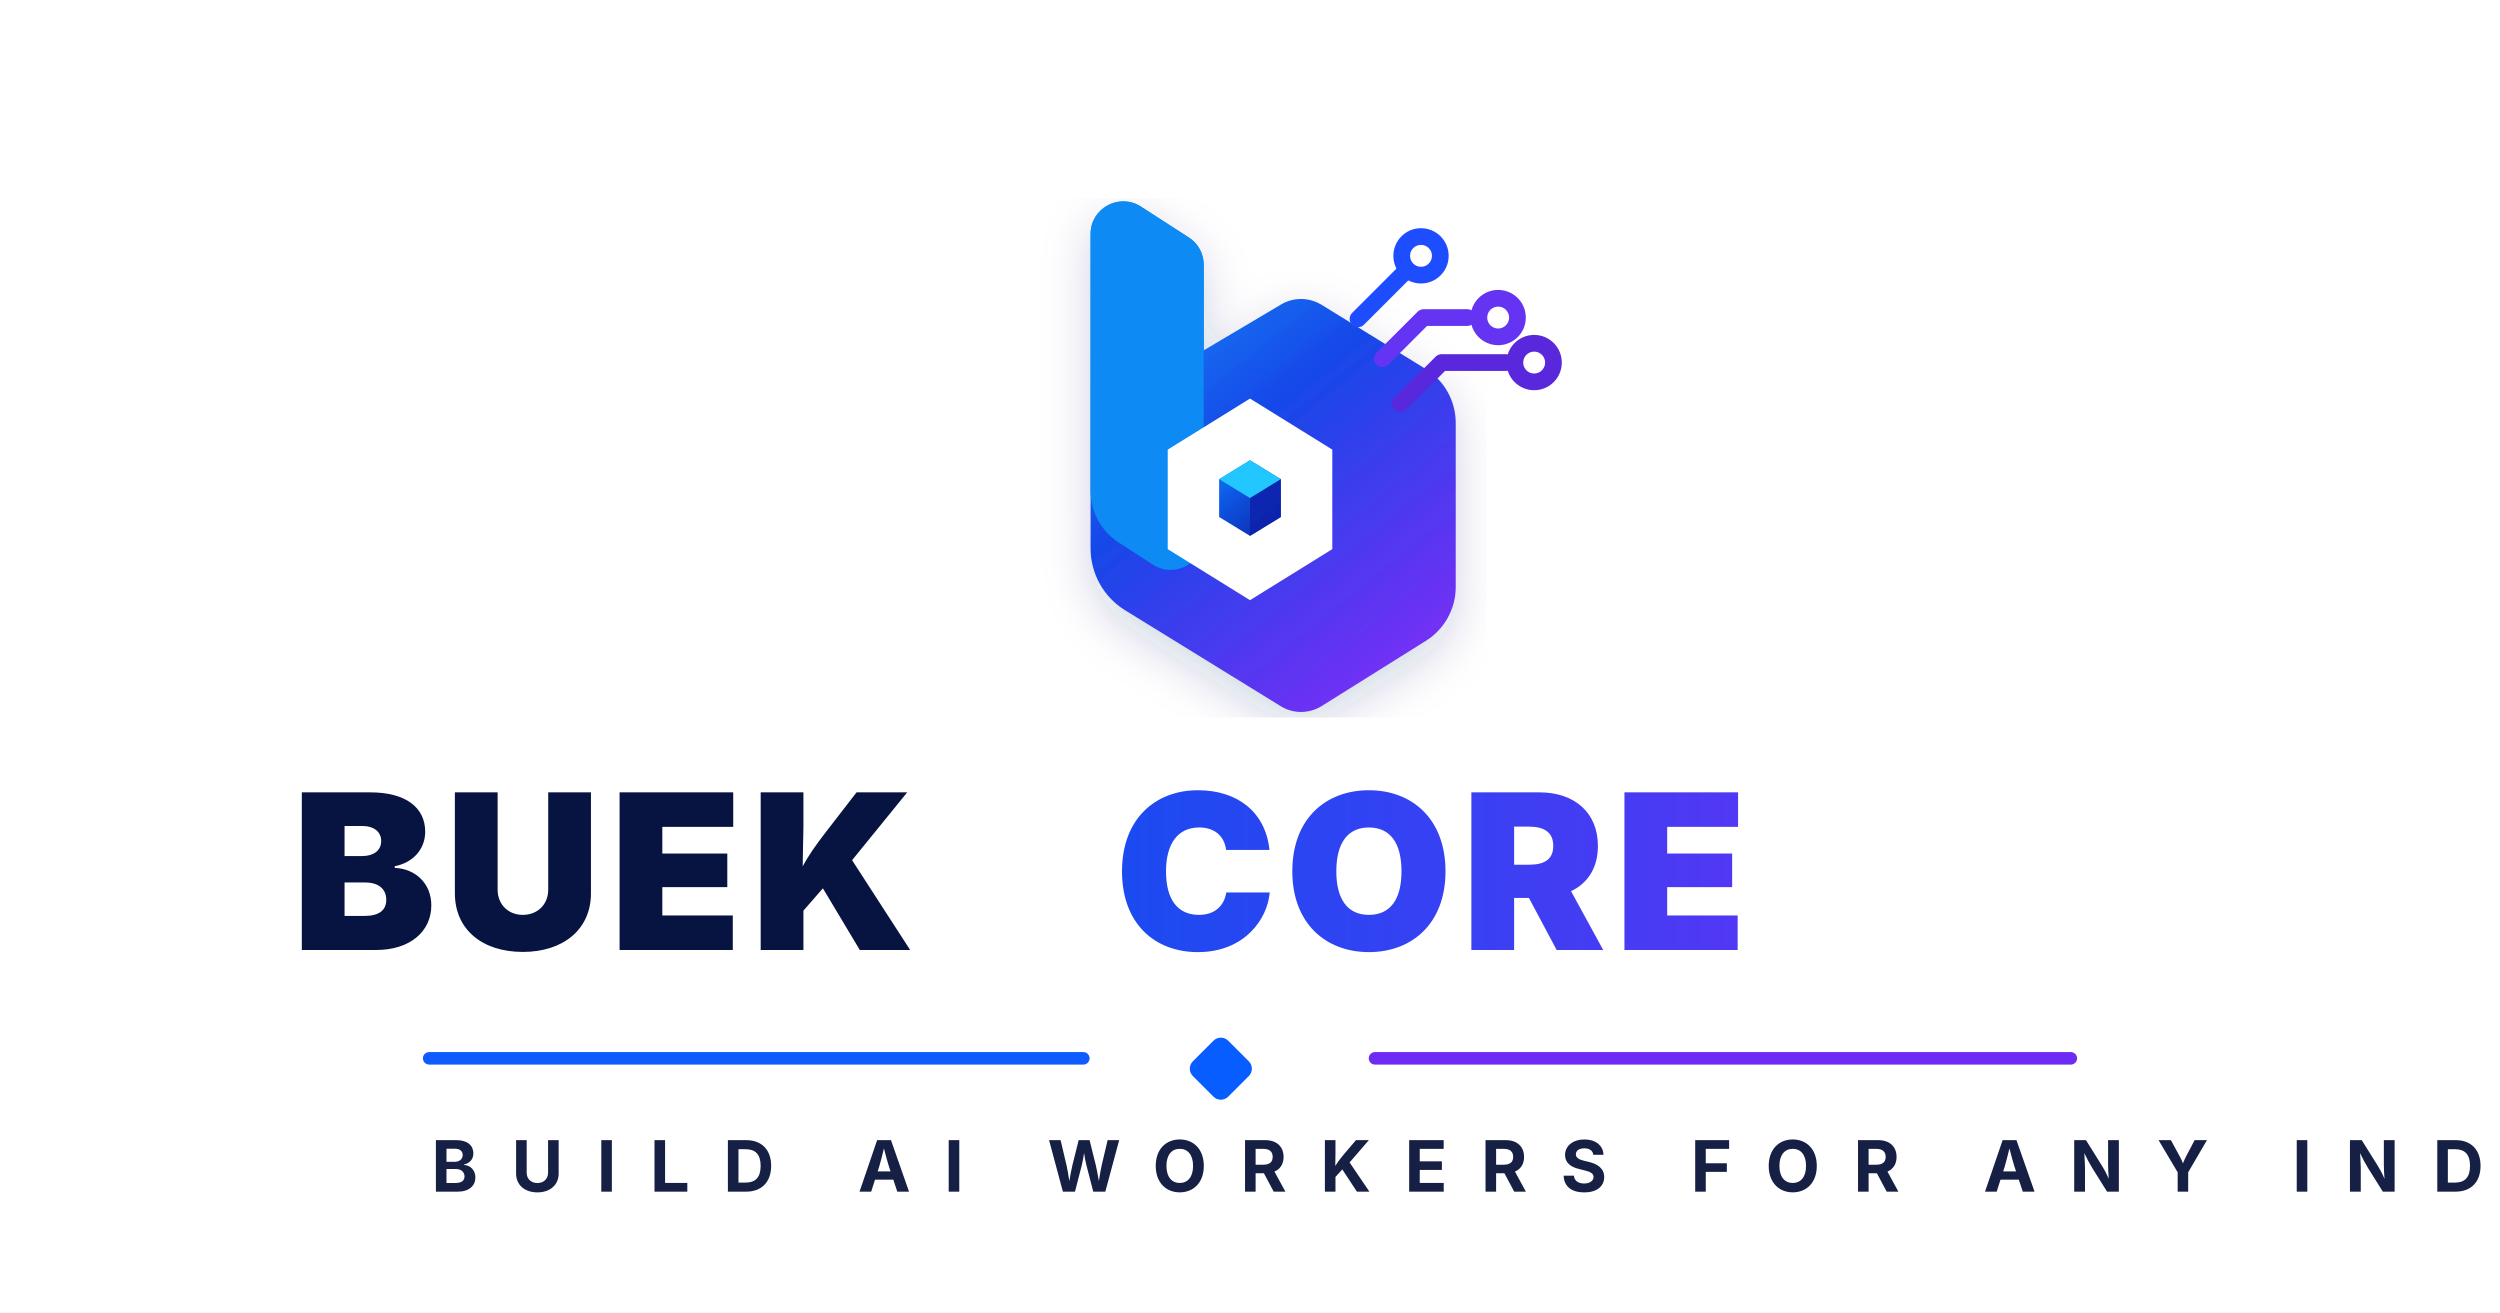
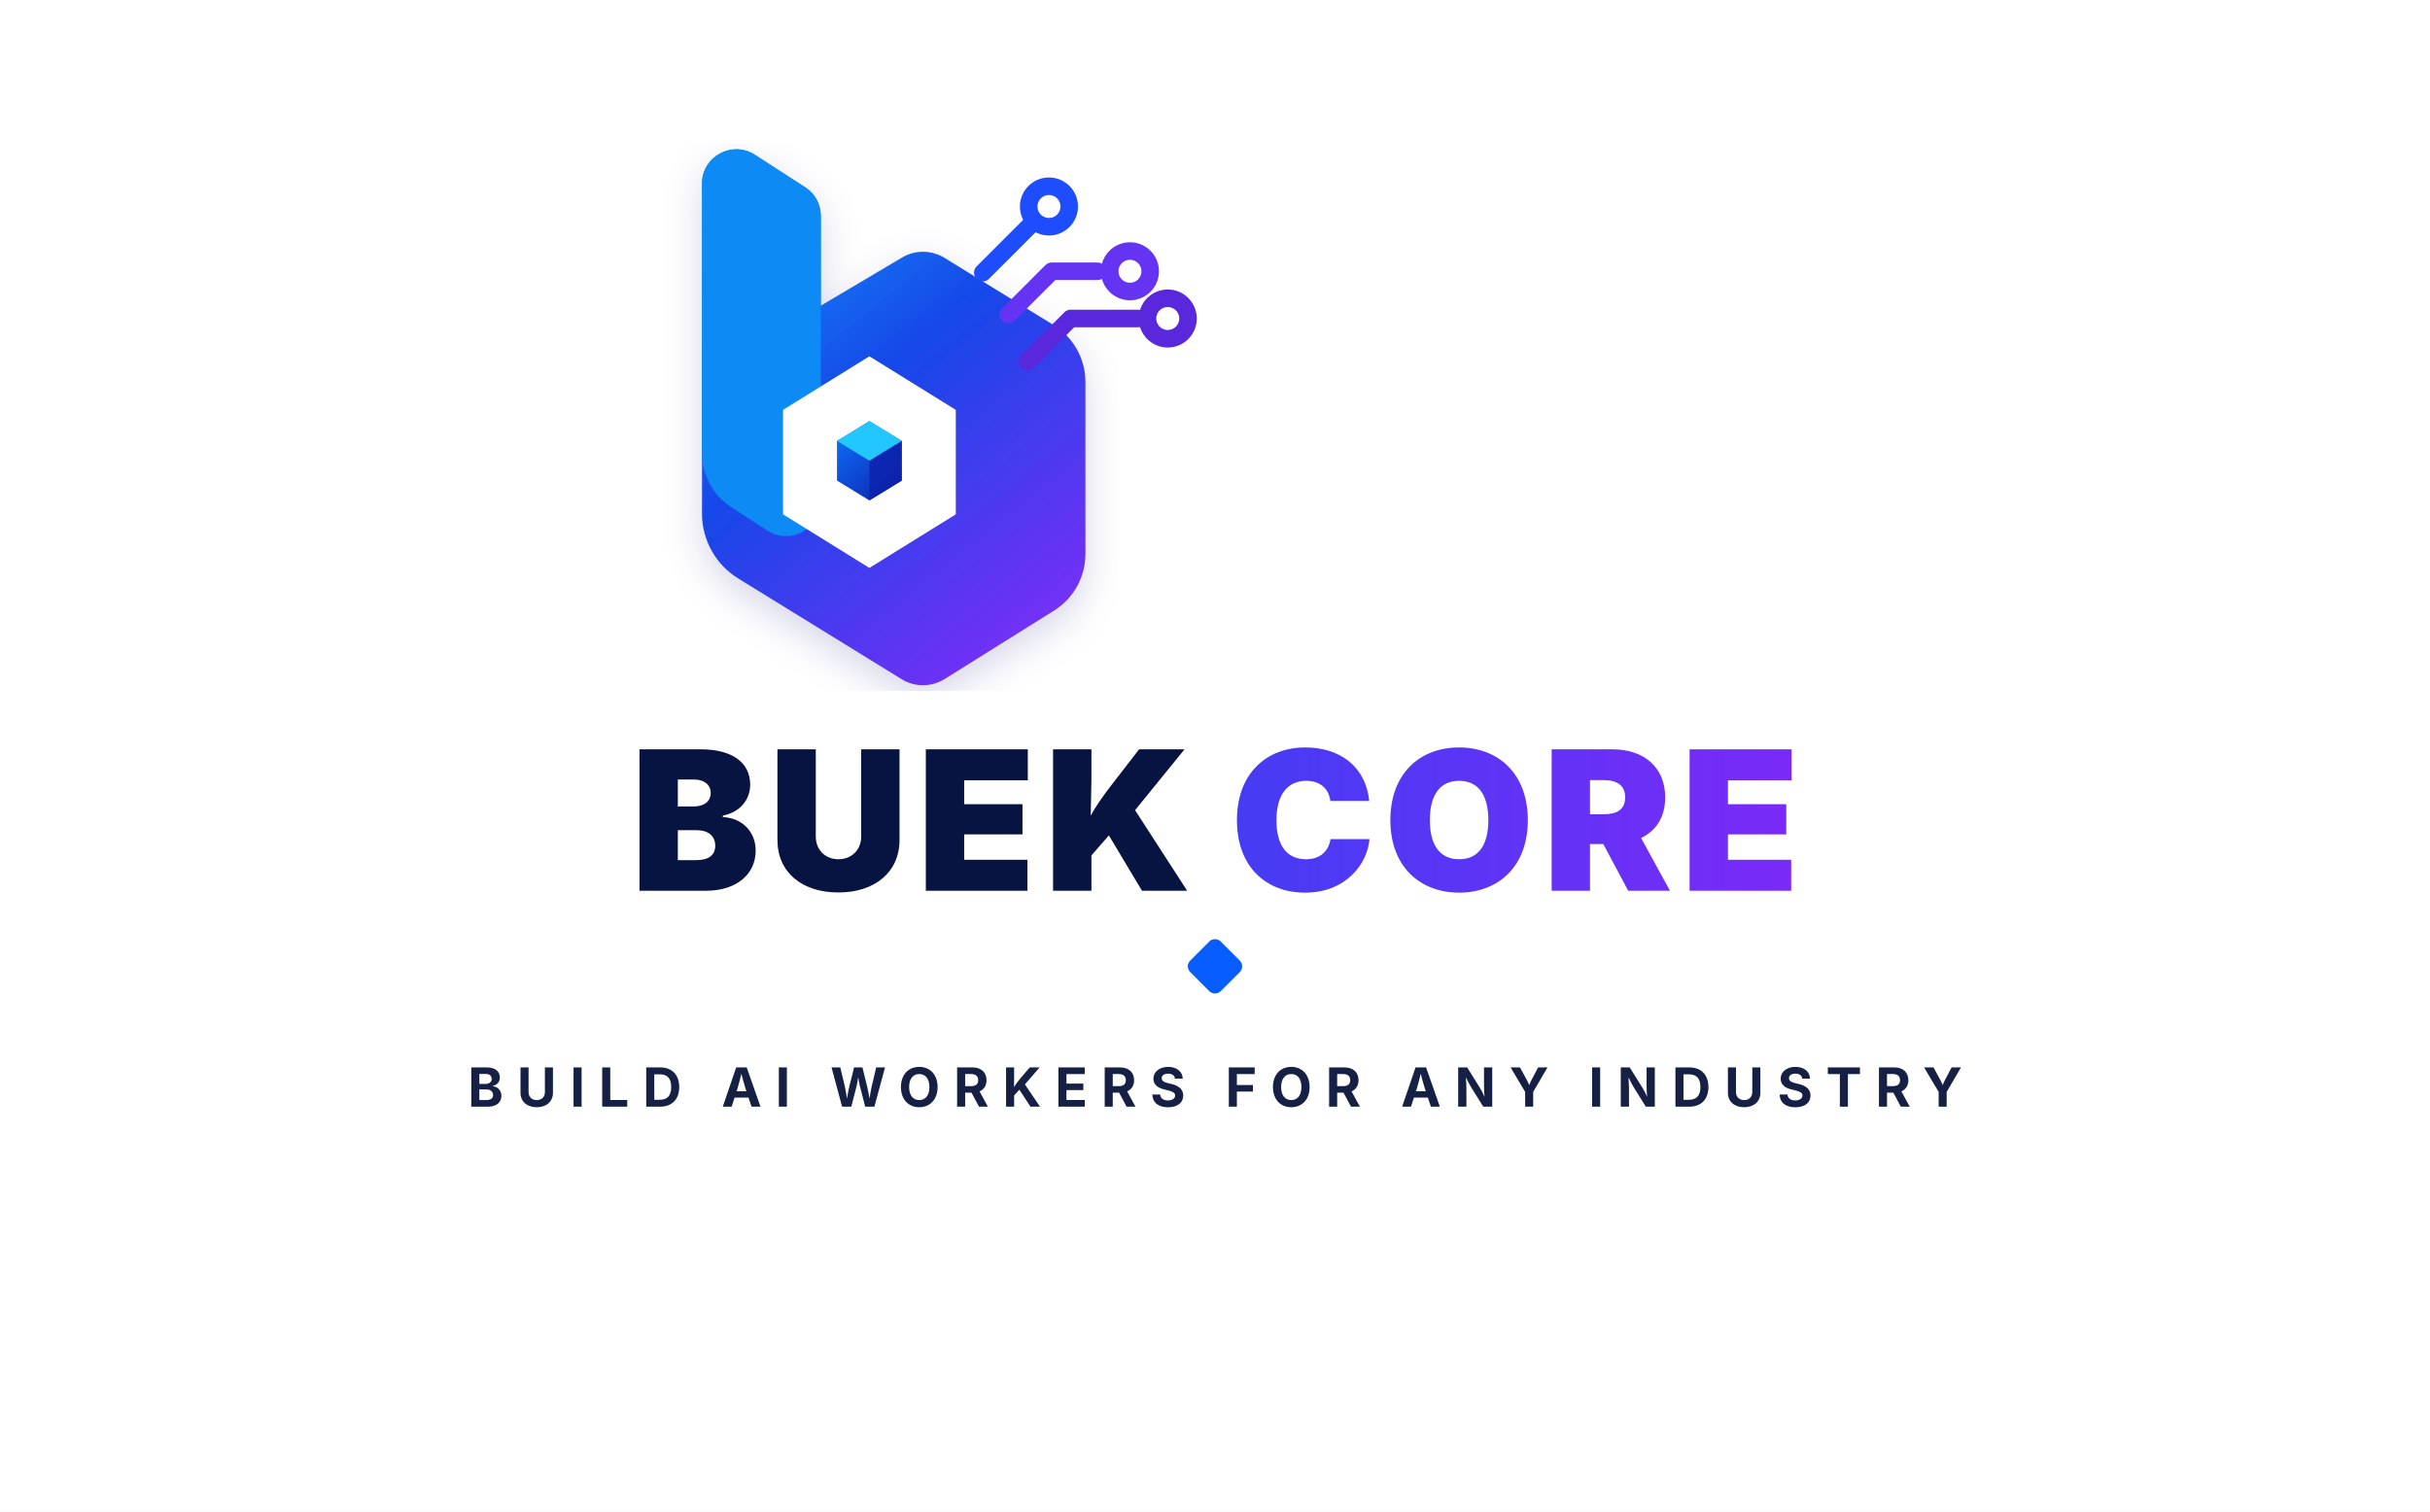
- <svg xmlns="http://www.w3.org/2000/svg" width="1200" height="630" viewBox="0 0 1200 630" fill="none">
+ <svg xmlns="http://www.w3.org/2000/svg" width="900" height="560" viewBox="0 0 900 560" fill="none">
  <defs>
    <linearGradient id="buekPrimary" x1="126" y1="78" x2="406" y2="424" gradientUnits="userSpaceOnUse">
      <stop stop-color="#0EA5FF" />
      <stop offset="0.46" stop-color="#1747E8" />
      <stop offset="1" stop-color="#7C2DF6" />
    </linearGradient>
    <linearGradient id="buekCube" x1="216" y1="210" x2="304" y2="314" gradientUnits="userSpaceOnUse">
      <stop stop-color="#20C7FF" />
      <stop offset="0.55" stop-color="#095BE8" />
      <stop offset="1" stop-color="#14189D" />
    </linearGradient>
-     <linearGradient id="wordGradient" x1="462" y1="425" x2="1060" y2="425" gradientUnits="userSpaceOnUse">
+     <linearGradient id="wordGradient" x1="0" y1="0" x2="1" y2="0">
      <stop stop-color="#0D4FF0" />
      <stop offset="1" stop-color="#7A2AF7" />
    </linearGradient>
+     <linearGradient id="lineLeft" x1="0" y1="0" x2="1" y2="0">
+       <stop stop-color="#0E5BFF" stop-opacity="0.2" />
+       <stop offset="1" stop-color="#0E5BFF" />
+     </linearGradient>
+     <linearGradient id="lineRight" x1="0" y1="0" x2="1" y2="0">
+       <stop stop-color="#6D2BF4" />
+       <stop offset="1" stop-color="#6D2BF4" stop-opacity="0.2" />
+     </linearGradient>
    <filter id="softShadow" x="72" y="48" width="368" height="416" color-interpolation-filters="sRGB" filterUnits="userSpaceOnUse">
-       <feDropShadow dx="0" dy="12" stdDeviation="18" flood-color="#101E72" flood-opacity="0.18" />
+       <feDropShadow dx="0" dy="10" stdDeviation="14" flood-color="#101E72" flood-opacity="0.16" />
    </filter>
  </defs>
-   <rect width="1200" height="630" fill="#FFFFFF" />
-   <g transform="translate(442, 58) scale(0.6171875)">
+   <rect width="900" height="560" fill="#FFFFFF" />
+   <g transform="translate(194, 24) scale(0.5)">
    <g filter="url(#softShadow)">
      <path d="M132 88C132 67.9 154.3 55.8 171.2 66.7L208.5 90.8C215.7 95.4 220 103.4 220 112V178.5L280.2 142.8C289.9 137 302.1 137.2 311.7 143.1L392.5 192.9C407.1 201.9 416 217.8 416 235V362.6C416 379.6 407.2 395.4 392.8 404.4L311.8 455.1C302 461.2 289.6 461.3 279.8 455.2L158.8 380.6C142.1 370.3 132 352.1 132 332.5V88Z" fill="url(#buekPrimary)" />
      <path d="M132 88C132 67.9 154.3 55.8 171.2 66.7L208.5 90.8C215.7 95.4 220 103.4 220 112V323.4C220 343.8 197.5 356.2 180.3 345.1L153.8 327.9C140.2 319.1 132 304 132 287.8V88Z" fill="#078AF4" />
      <path d="M192 255.7L256 216L320 255.7V333.1L256 372.8L192 333.1V255.7Z" fill="white" />
      <path d="M232 278.7L256 264L280 278.7V308.1L256 322.8L232 308.1V278.7Z" fill="url(#buekCube)" />
      <path d="M256 264L280 278.7L256 293.4L232 278.7L256 264Z" fill="#22C7FF" />
      <path d="M256 293.4L280 278.7V308.1L256 322.8V293.4Z" fill="#091EA8" opacity="0.76" />
    </g>
    <g stroke-linecap="round" stroke-linejoin="round" stroke-width="13">
      <path d="M340 154L377 117" stroke="#1D4DFF" />
      <circle cx="389" cy="105" r="15" fill="white" stroke="#1D4DFF" />
      <path d="M359 185L391 153H425" stroke="#6534F2" />
      <circle cx="449" cy="153" r="15" fill="white" stroke="#6534F2" />
      <path d="M373 220L405 188H455" stroke="#5927DC" />
      <circle cx="477" cy="188" r="15" fill="white" stroke="#5927DC" />
    </g>
  </g>
-   <text x="140" y="456" fill="#071341" font-family="Inter, Arial, Helvetica, sans-serif" font-size="104" font-weight="900" letter-spacing="4">BUEK</text>
-   <text x="535" y="456" fill="url(#wordGradient)" font-family="Inter, Arial, Helvetica, sans-serif" font-size="104" font-weight="900" letter-spacing="4">CORE</text>
-   <line x1="206" y1="508" x2="520" y2="508" stroke="#0E5BFF" stroke-width="6" stroke-linecap="round" />
-   <rect x="586" y="496" width="24" height="24" rx="5" transform="rotate(45 586 496)" fill="#075DFF" />
-   <line x1="660" y1="508" x2="994" y2="508" stroke="#6D2BF4" stroke-width="6" stroke-linecap="round" />
-   <text x="207" y="572" fill="#162044" font-family="Inter, Arial, Helvetica, sans-serif" font-size="34" font-weight="700" letter-spacing="16">BUILD AI WORKERS FOR ANY INDUSTRY</text>
+   <text x="450" y="330" text-anchor="middle" font-family="Inter, Arial, Helvetica, sans-serif" font-size="72" font-weight="900" letter-spacing="3">
+     <tspan fill="#071341">BUEK </tspan>
+     <tspan fill="url(#wordGradient)">CORE</tspan>
+   </text>
+   <line x1="250" y1="360" x2="430" y2="360" stroke="url(#lineLeft)" stroke-width="4" stroke-linecap="round" />
+   <rect x="442" y="350" width="16" height="16" rx="3" transform="rotate(45 450 358)" fill="#075DFF" />
+   <line x1="470" y1="360" x2="650" y2="360" stroke="url(#lineRight)" stroke-width="4" stroke-linecap="round" />
+   <text x="450" y="410" text-anchor="middle" font-family="Inter, Arial, Helvetica, sans-serif" font-size="20" font-weight="700" fill="#162044" letter-spacing="5">
+     BUILD AI WORKERS FOR ANY INDUSTRY
+   </text>
</svg>
